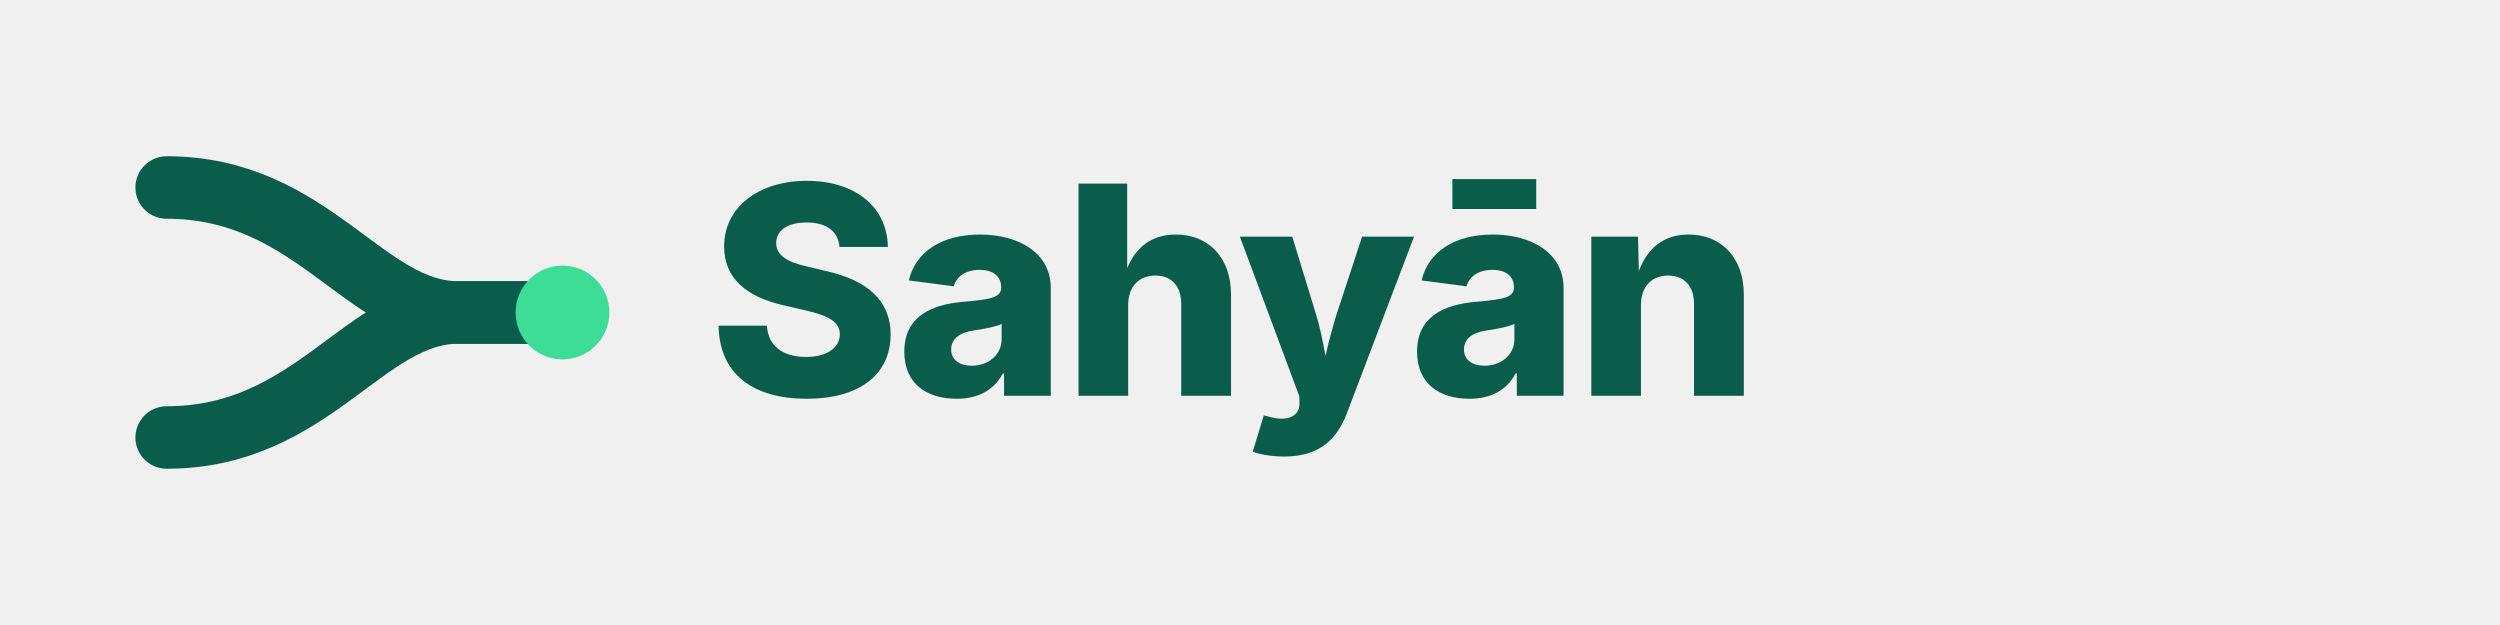
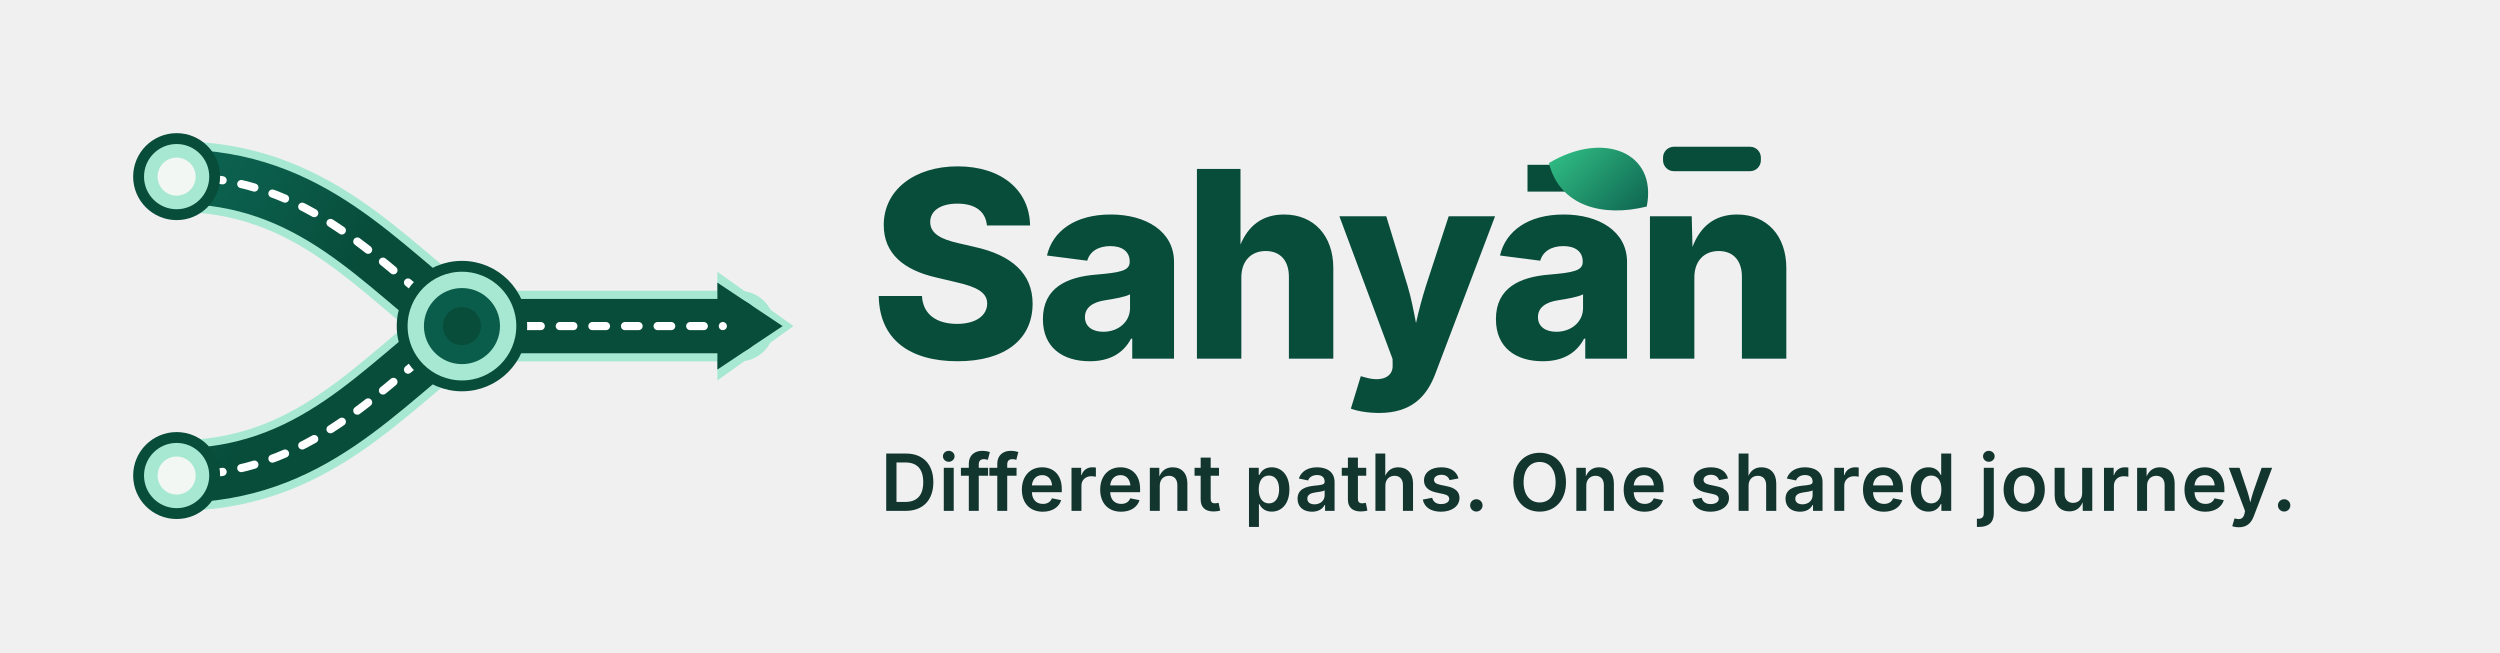
- <svg xmlns="http://www.w3.org/2000/svg" viewBox="0 0 240 60" fill="none">
-   <g transform="translate(4, 0)">
-     <path d="M 12 18 C 26 18 31 30 40 30 L 48 30" stroke="#0B5D4B" stroke-width="6" stroke-linecap="round" stroke-linejoin="round" />
-     <path d="M 12 42 C 26 42 31 30 40 30 L 48 30" stroke="#0B5D4B" stroke-width="6" stroke-linecap="round" stroke-linejoin="round" />
-     <circle cx="50" cy="30" r="4.5" fill="#3DDC97" />
+ <svg xmlns="http://www.w3.org/2000/svg" viewBox="0 0 460 120" fill="none">
+   <defs>
+     <linearGradient id="hzEmeraldGrad" x1="10" y1="20" x2="110" y2="80" gradientUnits="userSpaceOnUse">
+       <stop offset="0%" stop-color="#0E6B57" />
+       <stop offset="60%" stop-color="#0B5D4B" />
+       <stop offset="100%" stop-color="#084C3A" />
+     </linearGradient>
+     <linearGradient id="hzLeafGrad" x1="280" y1="24" x2="300" y2="44" gradientUnits="userSpaceOnUse">
+       <stop offset="0%" stop-color="#3DDC97" />
+       <stop offset="100%" stop-color="#0B5D4B" />
+     </linearGradient>
+   </defs>
+   <g transform="translate(10, 10) scale(0.5)">
+     <path d="M 45 45 C 95 45, 120 78, 150 100" stroke="#A7E8D2" stroke-width="26" stroke-linecap="round" />
+     <path d="M 45 155 C 95 155, 120 122, 150 100" stroke="#A7E8D2" stroke-width="26" stroke-linecap="round" />
+     <path d="M 150 100 L 252 100" stroke="#A7E8D2" stroke-width="26" stroke-linecap="round" />
+     <path d="M 244 80 L 272 100 L 244 120 Z" fill="#A7E8D2" />
+     <path d="M 45 45 C 95 45, 120 78, 150 100" stroke="url(#hzEmeraldGrad)" stroke-width="20" stroke-linecap="round" />
+     <path d="M 45 155 C 95 155, 120 122, 150 100" stroke="url(#hzEmeraldGrad)" stroke-width="20" stroke-linecap="round" />
+     <path d="M 150 100 L 250 100" stroke="url(#hzEmeraldGrad)" stroke-width="20" stroke-linecap="round" />
+     <path d="M 244 84 L 268 100 L 244 116 Z" fill="#084C3A" />
+     <path d="M 45 45 C 95 45, 120 78, 150 100" stroke="#FFFFFF" stroke-width="3" stroke-linecap="round" stroke-dasharray="5 7" />
+     <path d="M 45 155 C 95 155, 120 122, 150 100" stroke="#FFFFFF" stroke-width="3" stroke-linecap="round" stroke-dasharray="5 7" />
+     <path d="M 150 100 L 246 100" stroke="#FFFFFF" stroke-width="3" stroke-linecap="round" stroke-dasharray="5 7" />
+     <circle cx="45" cy="45" r="14" fill="#A7E8D2" stroke="#084C3A" stroke-width="4" />
+     <circle cx="45" cy="45" r="7" fill="#F2F7F4" />
+     <circle cx="45" cy="155" r="14" fill="#A7E8D2" stroke="#084C3A" stroke-width="4" />
+     <circle cx="45" cy="155" r="7" fill="#F2F7F4" />
+     <circle cx="150" cy="100" r="22" fill="#A7E8D2" stroke="#084C3A" stroke-width="4" />
+     <circle cx="150" cy="100" r="14" fill="#0B5D4B" />
+     <circle cx="150" cy="100" r="7" fill="#084C3A" />
  </g>
-   <text x="68" y="38" font-family="'Plus Jakarta Sans', system-ui, -apple-system, sans-serif" font-size="28" font-weight="800" letter-spacing="-0.5" fill="#0B5D4B">Sahyān</text>
+   <text x="160" y="66" font-family="'Plus Jakarta Sans', system-ui, -apple-system, sans-serif" font-size="48" font-weight="800" letter-spacing="-1.2" fill="#084C3A">
+     Sahyān
+   </text>
+   <rect x="306" y="27" width="18" height="4.5" rx="2" fill="#084C3A" />
+   <path d="M 285 30 C 295 24, 305 28, 303 38 C 295 40, 287 38, 285 30 Z" fill="url(#hzLeafGrad)" />
+   <text x="162" y="94" font-family="'Plus Jakarta Sans', system-ui, -apple-system, sans-serif" font-size="14.5" font-weight="600" letter-spacing="0.2" fill="#12352E">
+     Different paths. One shared journey.
+   </text>
</svg>
